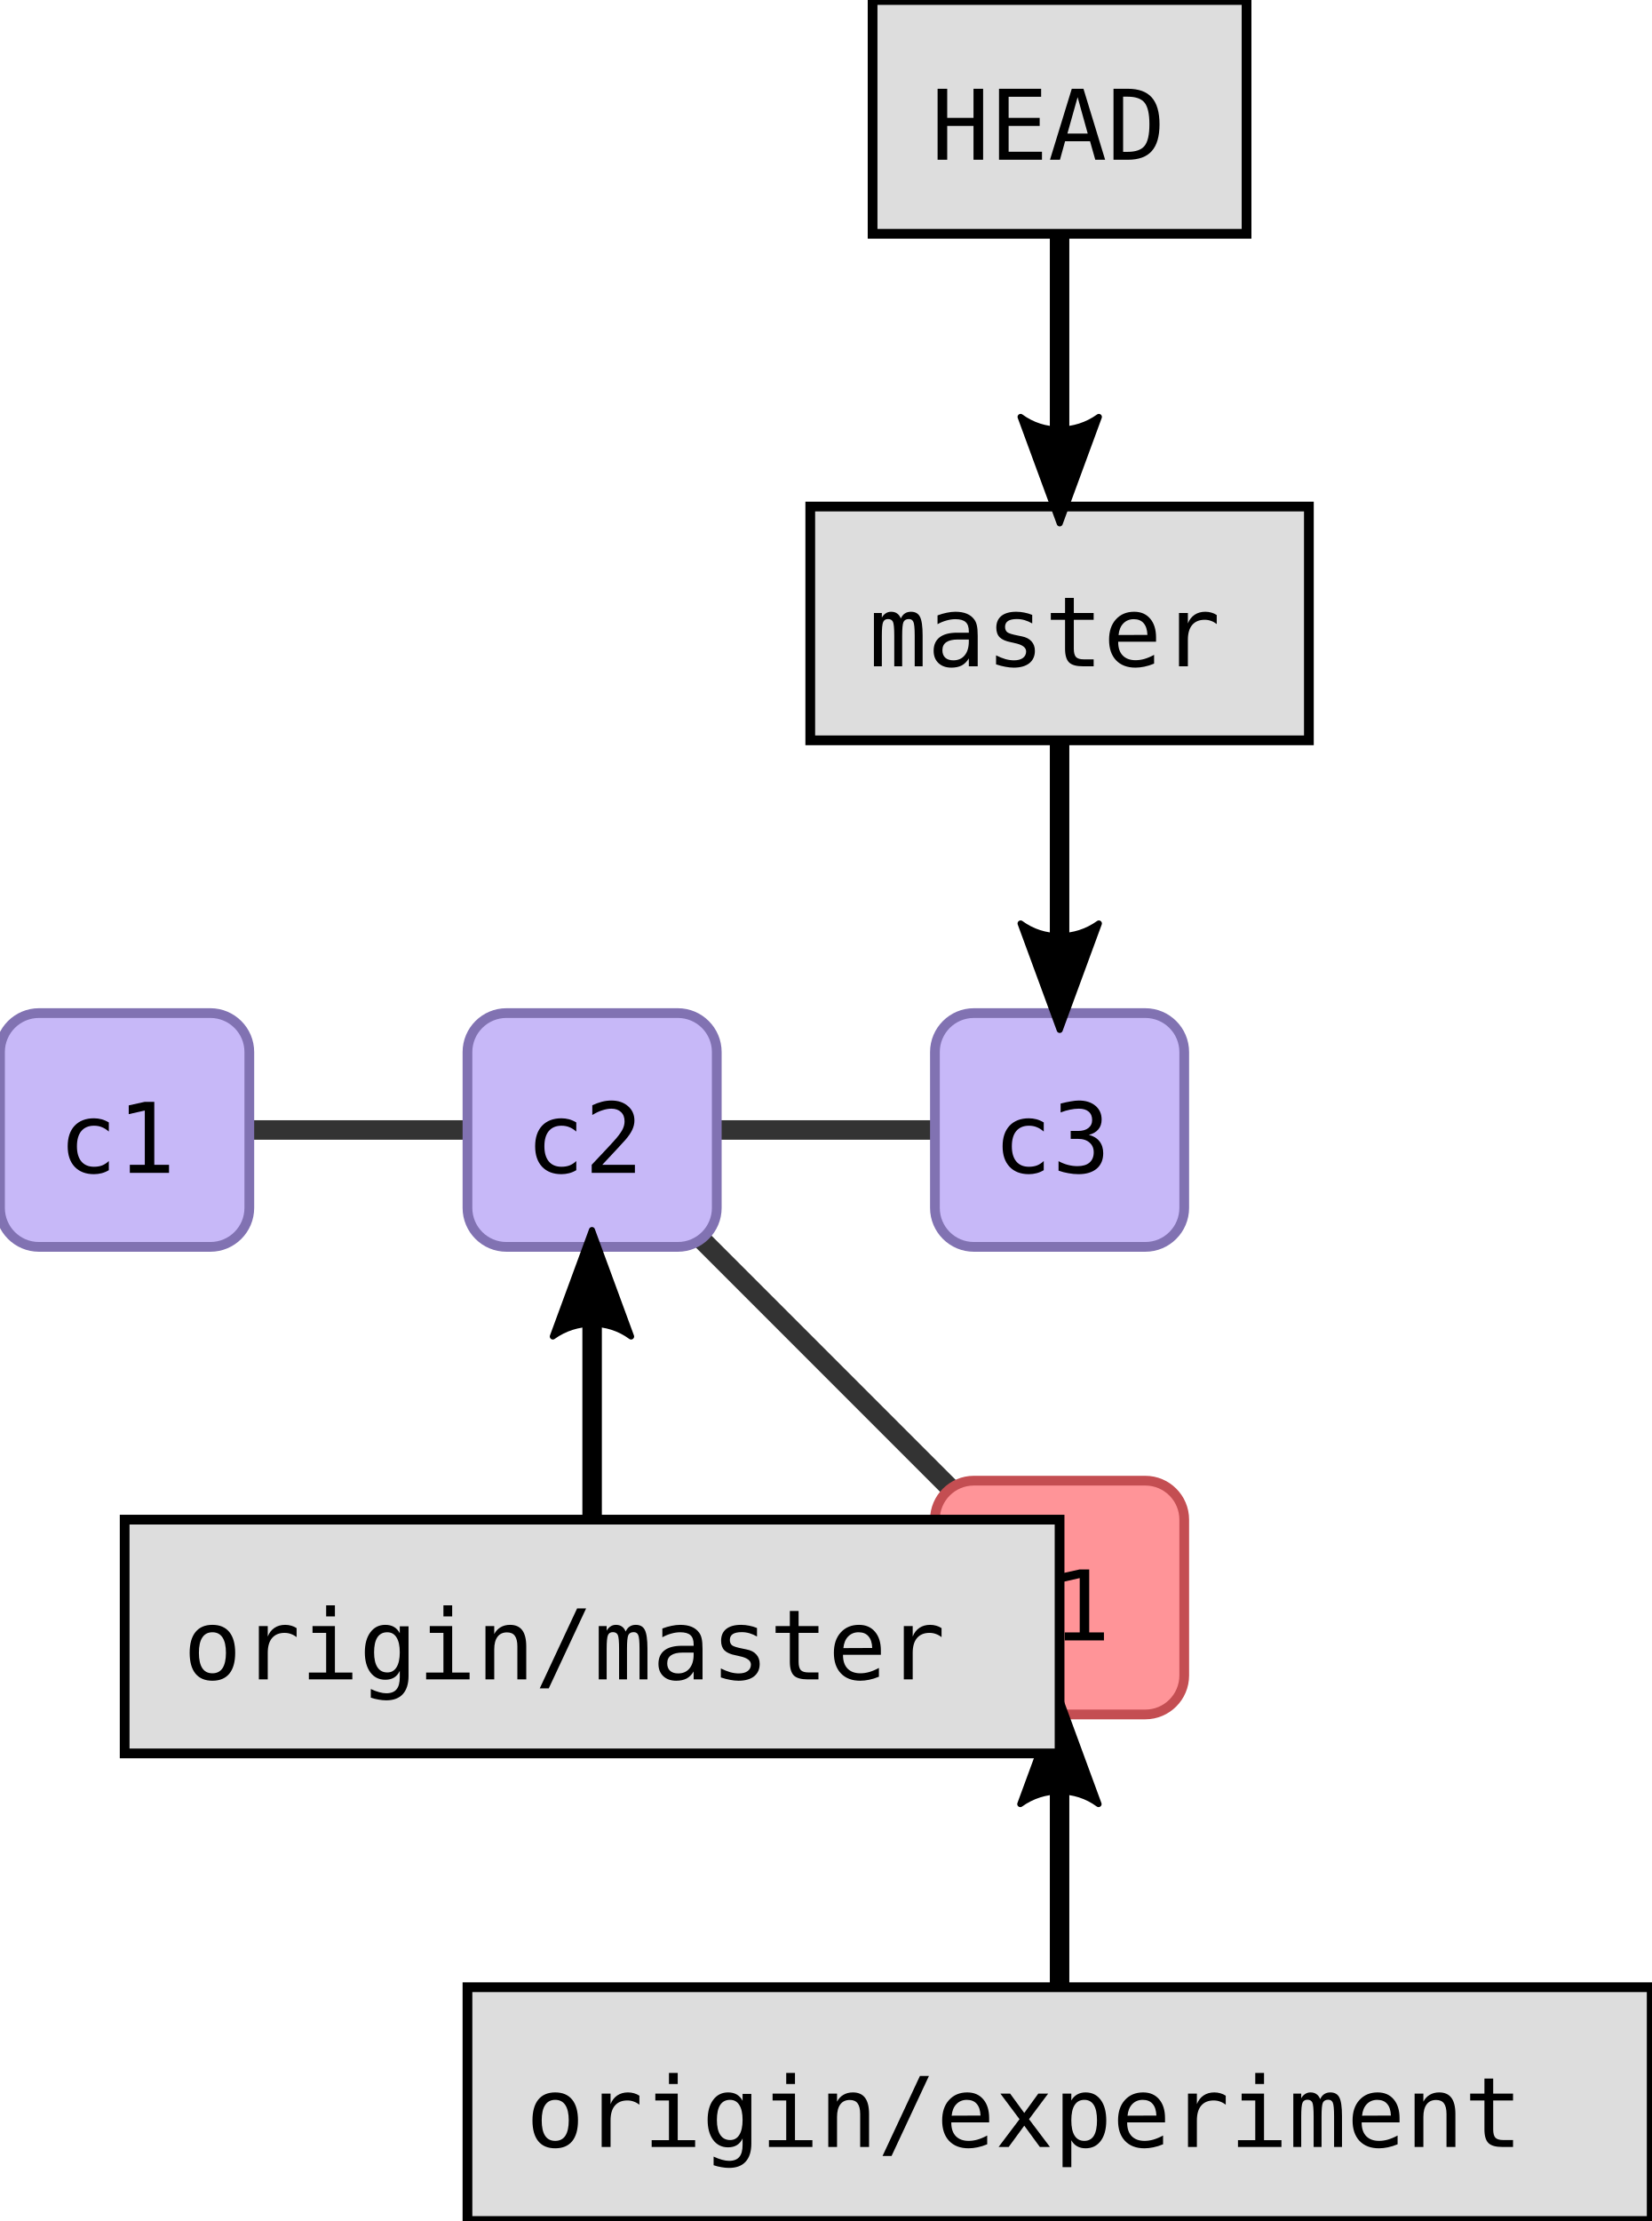
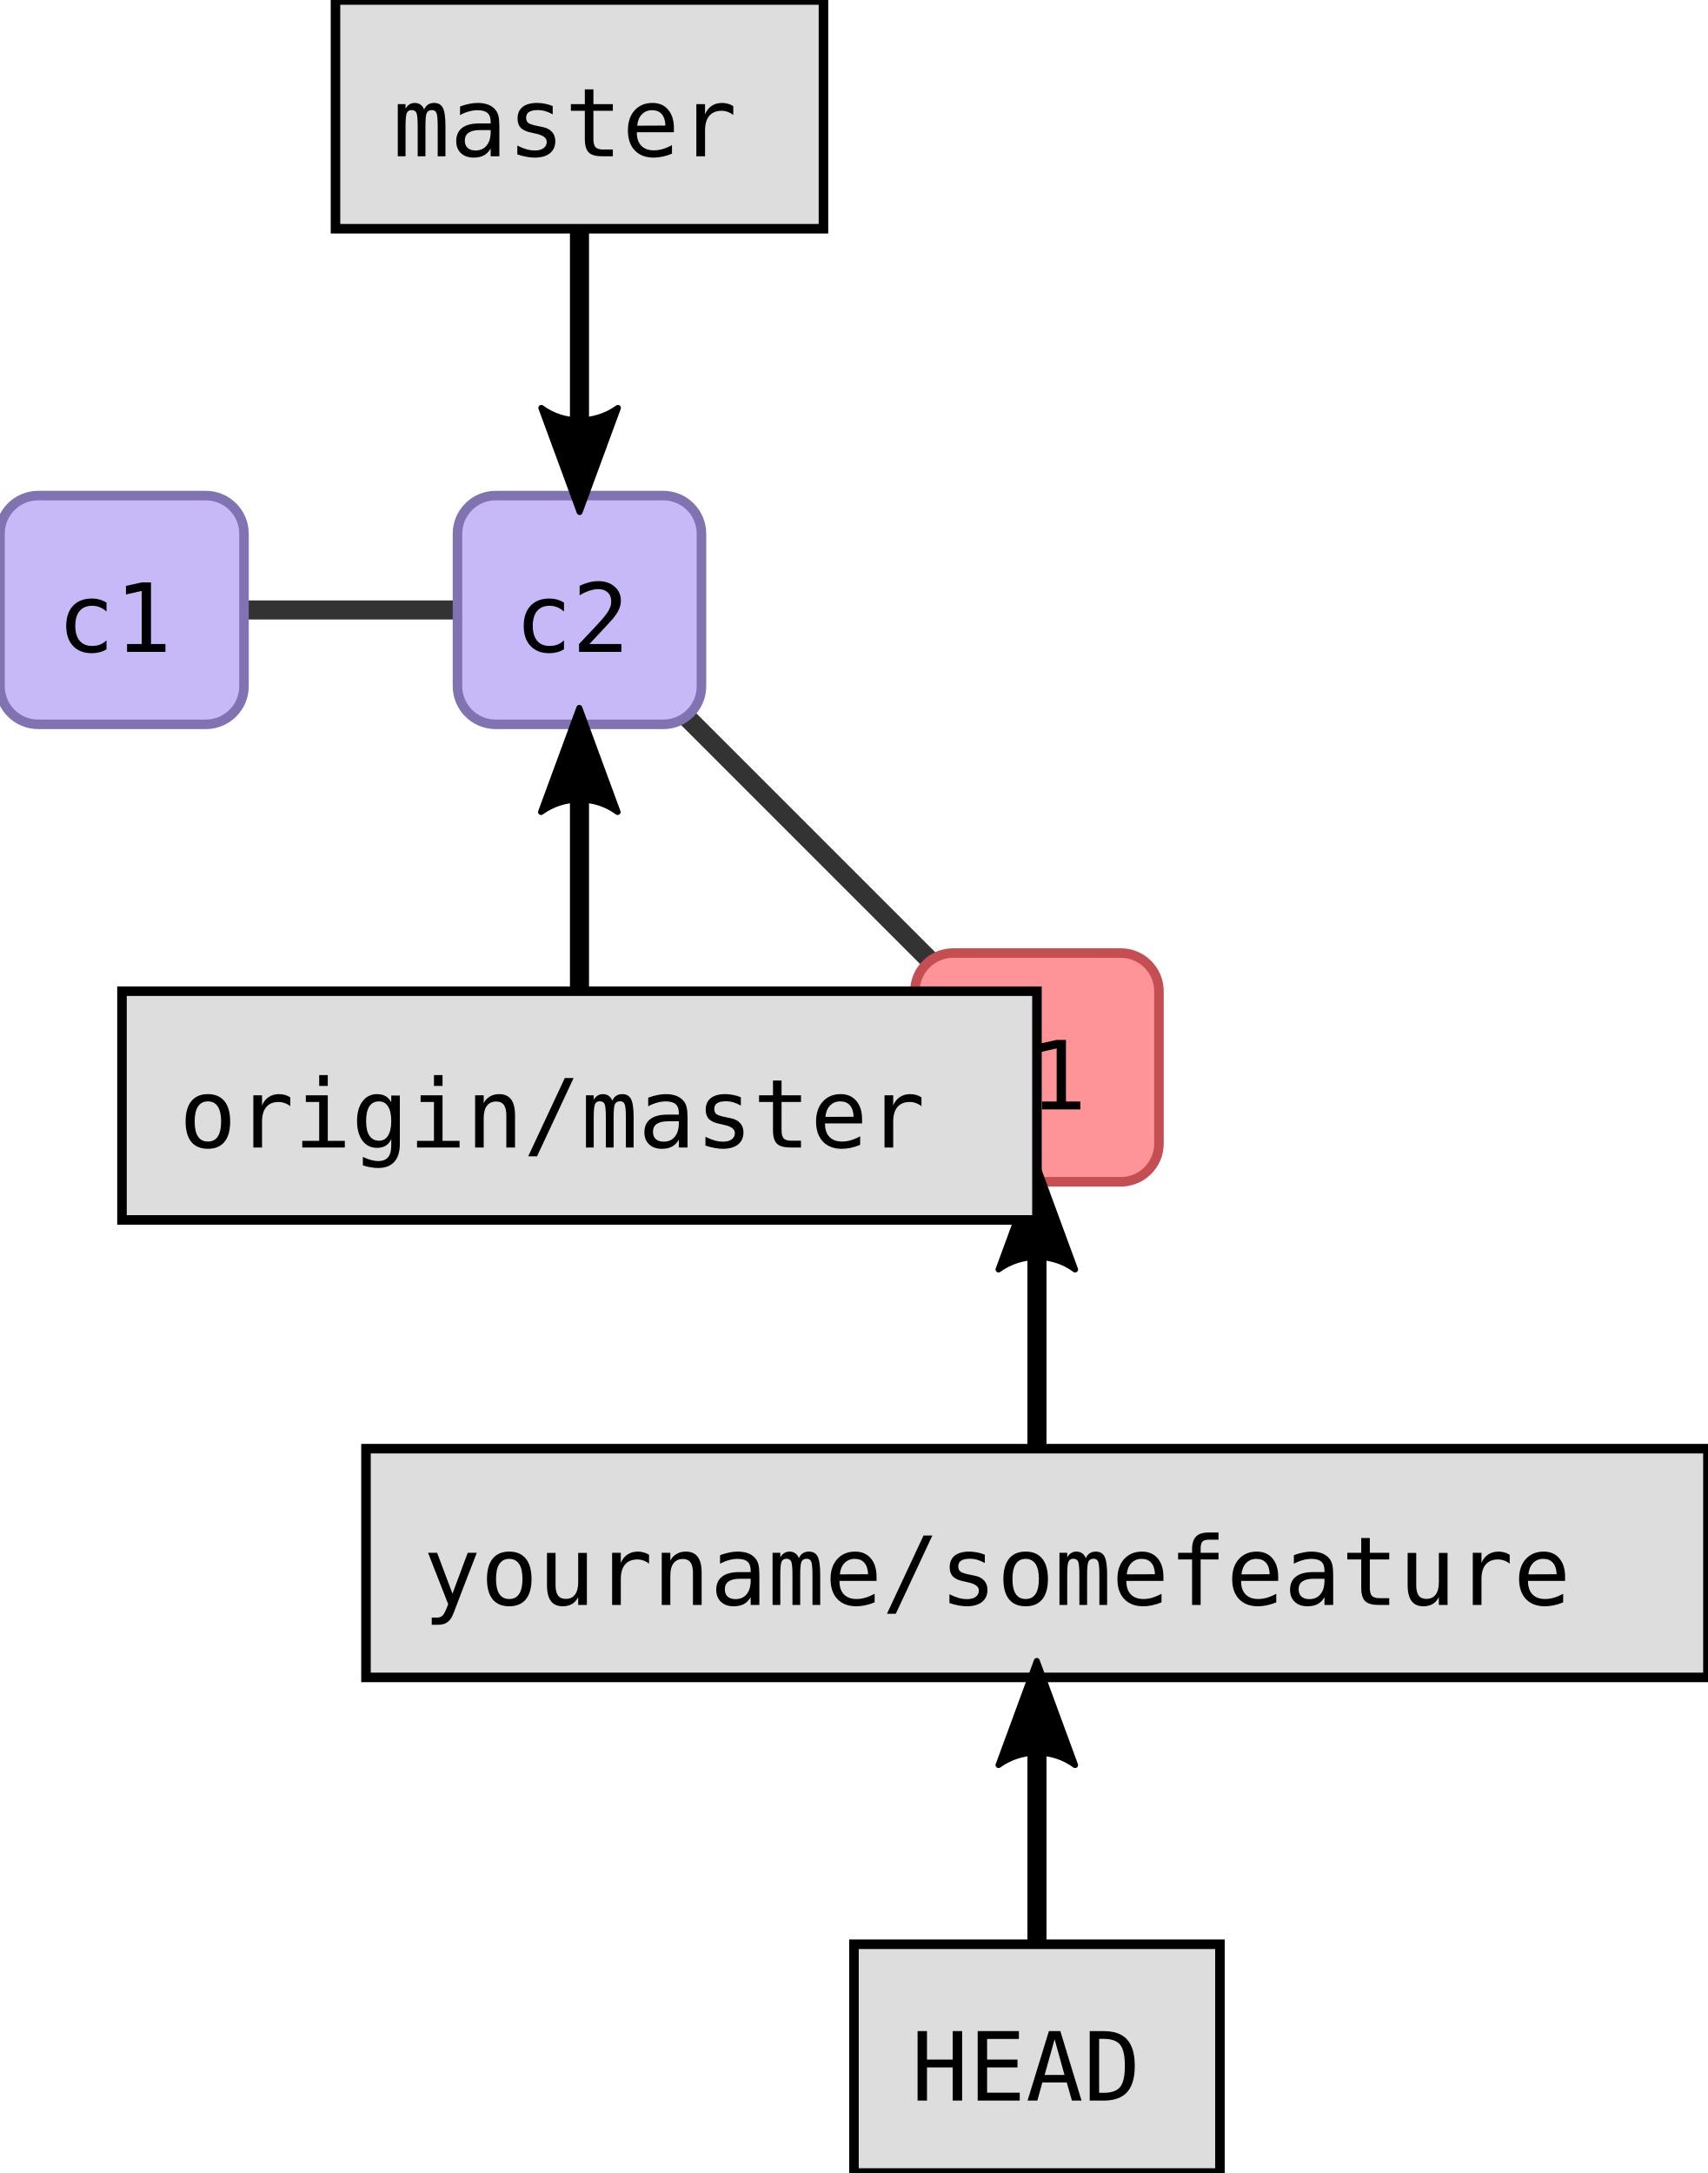
- <svg xmlns="http://www.w3.org/2000/svg" width="212.0" height="285.0" id="svg2" version="1.1">
+ <svg xmlns="http://www.w3.org/2000/svg" width="224.0" height="285.0" id="svg2" version="1.1">
  <defs id="defs4">
    <marker orient="auto" refY="0.0" refX="0.0" id="fullmarker" style="overflow:visible;">
      <path style="opacity:1.0;fill:#000000;stroke:#000000;fill-rule:evenodd;stroke-width:0.625;stroke-linejoin:round;" d="M 8.719,4.034 L -2.207,0.016 L 8.719,-4.002 C 6.973,-1.63 6.983,1.616 8.719,4.034 z " transform="scale(0.5) rotate(180) translate(0,0)" />
    </marker>
    <marker orient="auto" refY="0.0" refX="0.0" id="ghostmarker" style="overflow:visible;">
      <path style="opacity:0.2;fill:#000000;stroke:#000000;fill-rule:evenodd;stroke-width:0.625;stroke-linejoin:round;" d="M 8.719,4.034 L -2.207,0.016 L 8.719,-4.002 C 6.973,-1.63 6.983,1.616 8.719,4.034 z " transform="scale(0.5) rotate(180) translate(0,0)" />
    </marker>
  </defs>
-   <g transform="translate(-0.0,130.0) rotate(0)" id="layer1">
+   <g transform="translate(-0.0,65.0) rotate(0)" id="layer1">
    <line x1="16.0" y1="15.0" x2="76.0" y2="15.0" style="stroke:#000000;                         stroke-width:2.5;                         stroke-opacity:0.8" />
-     <line x1="76.0" y1="15.0" x2="136.0" y2="15.0" style="stroke:#000000;                         stroke-width:2.5;                         stroke-opacity:0.8" />
    <line x1="76.0" y1="15.0" x2="136.0" y2="75.0" style="stroke:#000000;                         stroke-width:2.5;                         stroke-opacity:0.8" />
    <rect style="fill:#c7b8f8;                         stroke:#8172B2;                         stroke-width:1.25;                         stroke-miterlimit:4;                         stroke-opacity:1.0;                         stroke-dasharray:none" width="32.0" height="30.0" x="0.0" y="0.0" ry="5.0" />
    <text style="font-size:12.5px;                         font-style:normal;                         font-weight:normal;                         line-height:125%%;                         letter-spacing:0px;                         word-spacing:0px;                         fill:#000000;                         fill-opacity:1.0;                         stroke:none;                         font-family:DejaVu Sans Mono" x="7.5" y="20.5">c1</text>
    <rect style="fill:#c7b8f8;                         stroke:#8172B2;                         stroke-width:1.25;                         stroke-miterlimit:4;                         stroke-opacity:1.0;                         stroke-dasharray:none" width="32.0" height="30.0" x="60.0" y="0.0" ry="5.0" />
    <text style="font-size:12.5px;                         font-style:normal;                         font-weight:normal;                         line-height:125%%;                         letter-spacing:0px;                         word-spacing:0px;                         fill:#000000;                         fill-opacity:1.0;                         stroke:none;                         font-family:DejaVu Sans Mono" x="67.5" y="20.5">c2</text>
    <rect style="fill:#ff9498;                         stroke:#C44E52;                         stroke-width:1.25;                         stroke-miterlimit:4;                         stroke-opacity:1.0;                         stroke-dasharray:none" width="32.0" height="30.0" x="120.0" y="60.0" ry="5.0" />
    <text style="font-size:12.5px;                         font-style:normal;                         font-weight:normal;                         line-height:125%%;                         letter-spacing:0px;                         word-spacing:0px;                         fill:#000000;                         fill-opacity:1.0;                         stroke:none;                         font-family:DejaVu Sans Mono" x="127.5" y="80.5">b1</text>
-     <rect style="fill:#c7b8f8;                         stroke:#8172B2;                         stroke-width:1.25;                         stroke-miterlimit:4;                         stroke-opacity:1.0;                         stroke-dasharray:none" width="32.0" height="30.0" x="120.0" y="0.0" ry="5.0" />
-     <text style="font-size:12.5px;                         font-style:normal;                         font-weight:normal;                         line-height:125%%;                         letter-spacing:0px;                         word-spacing:0px;                         fill:#000000;                         fill-opacity:1.0;                         stroke:none;                         font-family:DejaVu Sans Mono" x="127.5" y="20.5">c3</text>
+     <path style="fill:none;                  stroke:#000000;                  stroke-width:2.5;                  stroke-linecap:butt;                  stroke-linejoin:miter;                  stroke-opacity:1.0;                  marker-end:url(#fullmarker);                  stroke-miterlimit:4;                  stroke-dasharray:none" d="M 76.0,-50.0 76.0,-0.6" />
+     <rect style="fill:#dddddd;                         stroke:#000000;                         stroke-width:1.25;                         stroke-miterlimit:4;                         stroke-opacity:1.0;                         stroke-dasharray:none" width="64.0" height="30.0" x="44.0" y="-65.0" ry="0.0" />
+     <text style="font-size:12.5px;                         font-style:normal;                         font-weight:normal;                         line-height:125%%;                         letter-spacing:0px;                         word-spacing:0px;                         fill:#000000;                         fill-opacity:1.0;                         stroke:none;                         font-family:DejaVu Sans Mono" x="51.5" y="-44.5">master</text>
    <path style="fill:none;                  stroke:#000000;                  stroke-width:2.5;                  stroke-linecap:butt;                  stroke-linejoin:miter;                  stroke-opacity:1.0;                  marker-end:url(#fullmarker);                  stroke-miterlimit:4;                  stroke-dasharray:none" d="M 136.0,140.0 136.0,90.6" />
-     <rect style="fill:#dddddd;                         stroke:#000000;                         stroke-width:1.25;                         stroke-miterlimit:4;                         stroke-opacity:1.0;                         stroke-dasharray:none" width="152.0" height="30.0" x="60.0" y="125.0" ry="0.0" />
-     <text style="font-size:12.5px;                         font-style:normal;                         font-weight:normal;                         line-height:125%%;                         letter-spacing:0px;                         word-spacing:0px;                         fill:#000000;                         fill-opacity:1.0;                         stroke:none;                         font-family:DejaVu Sans Mono" x="67.5" y="145.5">origin/experiment</text>
-     <path style="fill:none;                  stroke:#000000;                  stroke-width:2.5;                  stroke-linecap:butt;                  stroke-linejoin:miter;                  stroke-opacity:1.0;                  marker-end:url(#fullmarker);                  stroke-miterlimit:4;                  stroke-dasharray:none" d="M 136.0,-50.0 136.0,-0.6" />
-     <rect style="fill:#dddddd;                         stroke:#000000;                         stroke-width:1.25;                         stroke-miterlimit:4;                         stroke-opacity:1.0;                         stroke-dasharray:none" width="64.0" height="30.0" x="104.0" y="-65.0" ry="0.0" />
-     <text style="font-size:12.5px;                         font-style:normal;                         font-weight:normal;                         line-height:125%%;                         letter-spacing:0px;                         word-spacing:0px;                         fill:#000000;                         fill-opacity:1.0;                         stroke:none;                         font-family:DejaVu Sans Mono" x="111.5" y="-44.5">master</text>
-     <path style="fill:none;                  stroke:#000000;                  stroke-width:2.5;                  stroke-linecap:butt;                  stroke-linejoin:miter;                  stroke-opacity:1.0;                  marker-end:url(#fullmarker);                  stroke-miterlimit:4;                  stroke-dasharray:none" d="M 136.0,-115.0 136.0,-65.6" />
-     <rect style="fill:#dddddd;                         stroke:#000000;                         stroke-width:1.25;                         stroke-miterlimit:4;                         stroke-opacity:1.0;                         stroke-dasharray:none" width="48.0" height="30.0" x="112.0" y="-130.0" ry="0.0" />
-     <text style="font-size:12.5px;                         font-style:normal;                         font-weight:normal;                         line-height:125%%;                         letter-spacing:0px;                         word-spacing:0px;                         fill:#000000;                         fill-opacity:1.0;                         stroke:none;                         font-family:DejaVu Sans Mono" x="119.5" y="-109.5">HEAD</text>
+     <rect style="fill:#dddddd;                         stroke:#000000;                         stroke-width:1.25;                         stroke-miterlimit:4;                         stroke-opacity:1.0;                         stroke-dasharray:none" width="176.0" height="30.0" x="48.0" y="125.0" ry="0.0" />
+     <text style="font-size:12.5px;                         font-style:normal;                         font-weight:normal;                         line-height:125%%;                         letter-spacing:0px;                         word-spacing:0px;                         fill:#000000;                         fill-opacity:1.0;                         stroke:none;                         font-family:DejaVu Sans Mono" x="55.5" y="145.5">yourname/somefeature</text>
+     <path style="fill:none;                  stroke:#000000;                  stroke-width:2.5;                  stroke-linecap:butt;                  stroke-linejoin:miter;                  stroke-opacity:1.0;                  marker-end:url(#fullmarker);                  stroke-miterlimit:4;                  stroke-dasharray:none" d="M 136.0,205.0 136.0,155.6" />
+     <rect style="fill:#dddddd;                         stroke:#000000;                         stroke-width:1.25;                         stroke-miterlimit:4;                         stroke-opacity:1.0;                         stroke-dasharray:none" width="48.0" height="30.0" x="112.0" y="190.0" ry="0.0" />
+     <text style="font-size:12.5px;                         font-style:normal;                         font-weight:normal;                         line-height:125%%;                         letter-spacing:0px;                         word-spacing:0px;                         fill:#000000;                         fill-opacity:1.0;                         stroke:none;                         font-family:DejaVu Sans Mono" x="119.5" y="210.5">HEAD</text>
    <path style="fill:none;                  stroke:#000000;                  stroke-width:2.5;                  stroke-linecap:butt;                  stroke-linejoin:miter;                  stroke-opacity:1.0;                  marker-end:url(#fullmarker);                  stroke-miterlimit:4;                  stroke-dasharray:none" d="M 76.0,80.0 76.0,30.6" />
    <rect style="fill:#dddddd;                         stroke:#000000;                         stroke-width:1.25;                         stroke-miterlimit:4;                         stroke-opacity:1.0;                         stroke-dasharray:none" width="120.0" height="30.0" x="16.0" y="65.0" ry="0.0" />
    <text style="font-size:12.5px;                         font-style:normal;                         font-weight:normal;                         line-height:125%%;                         letter-spacing:0px;                         word-spacing:0px;                         fill:#000000;                         fill-opacity:1.0;                         stroke:none;                         font-family:DejaVu Sans Mono" x="23.5" y="85.5">origin/master</text>
  </g>
</svg>
